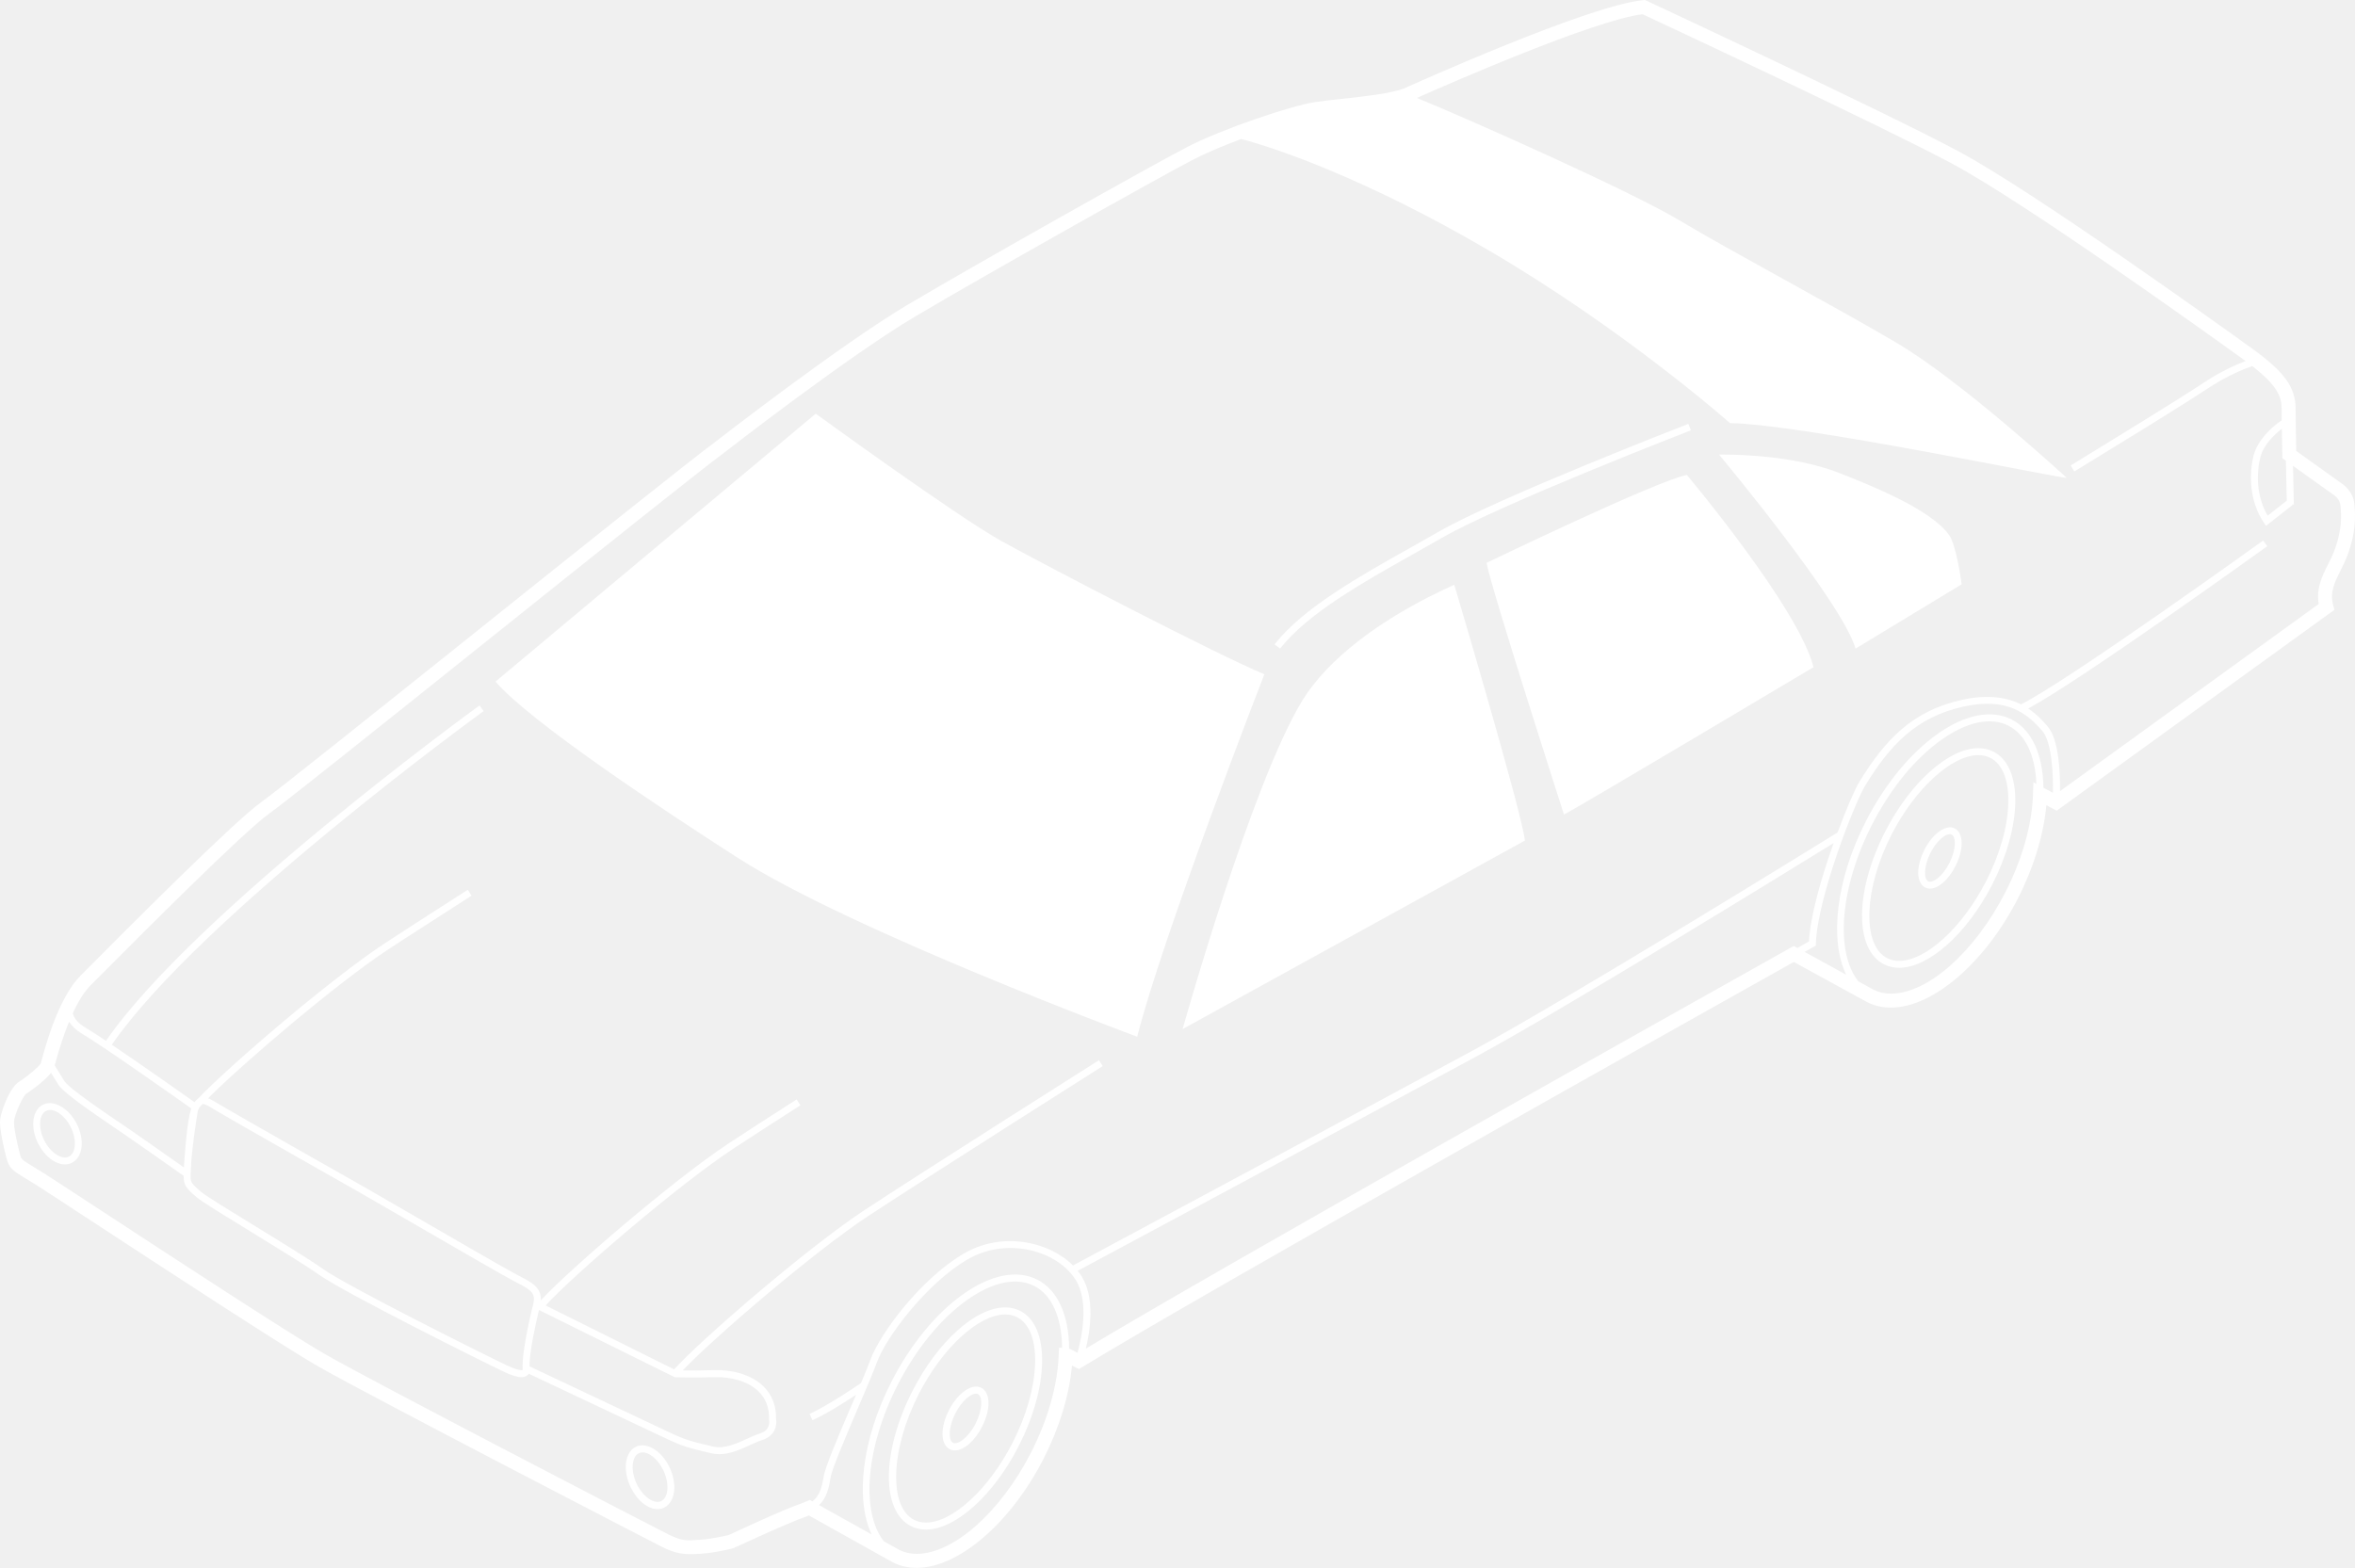
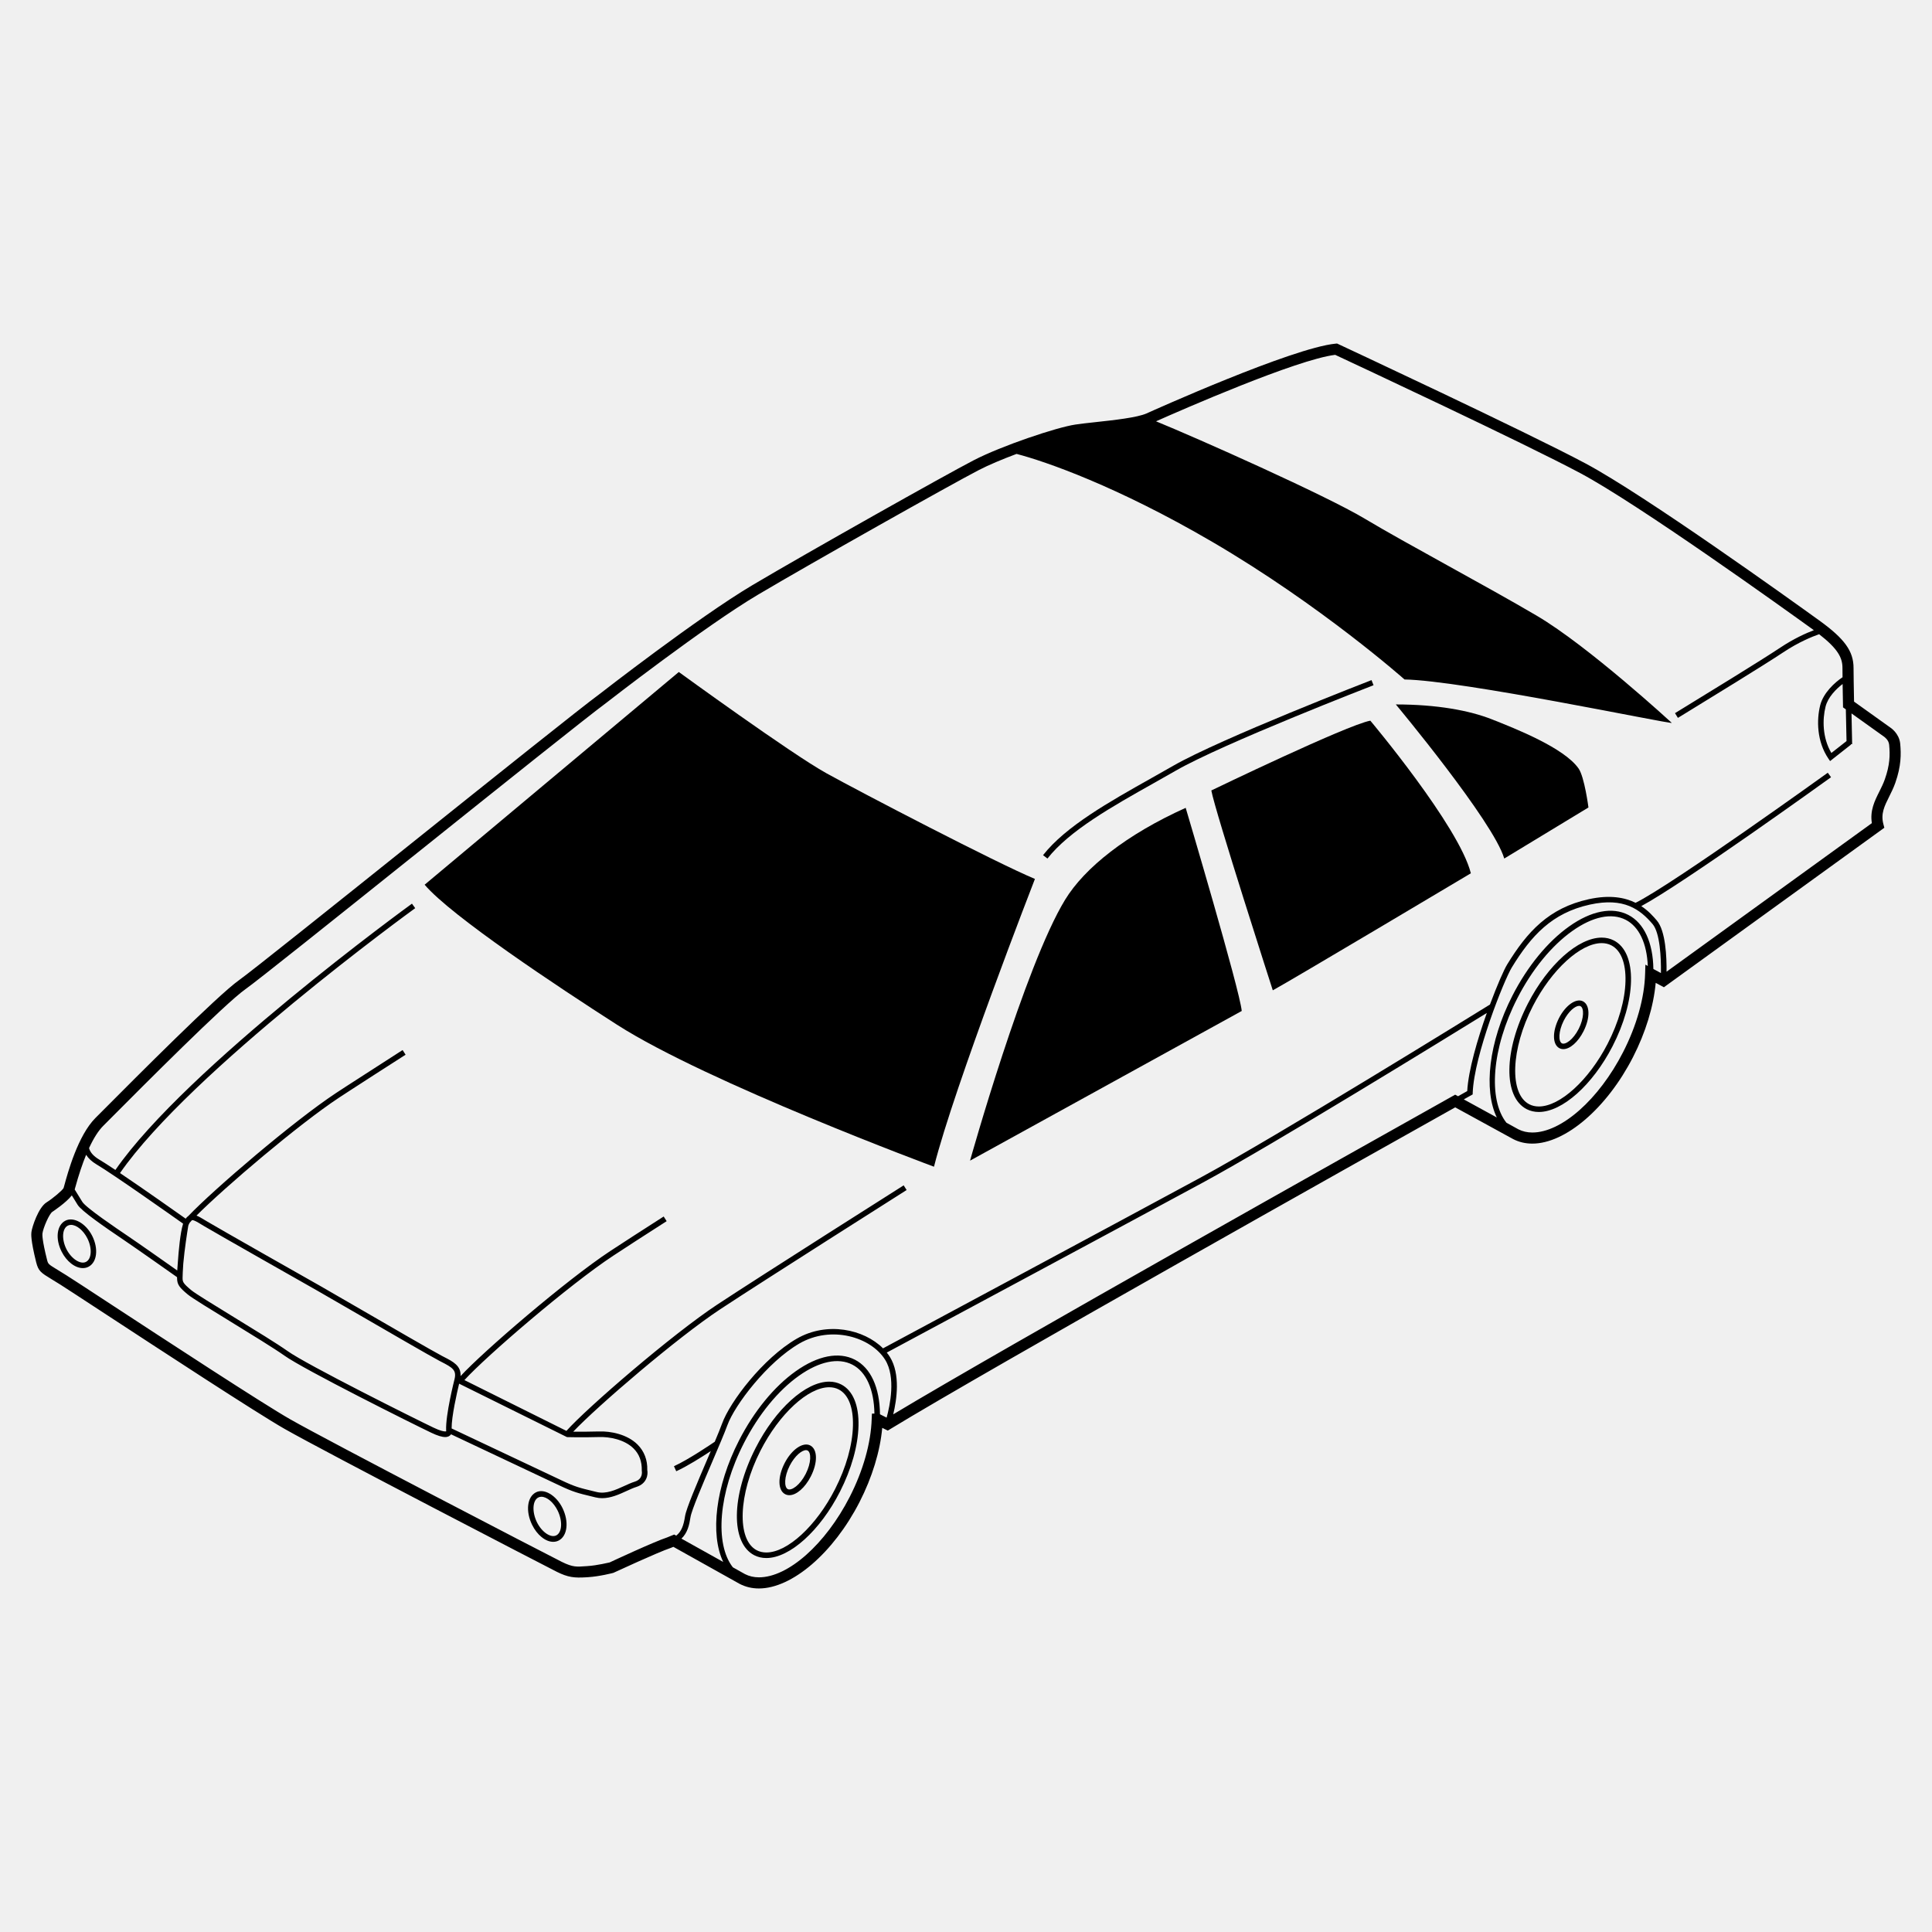
- <svg xmlns="http://www.w3.org/2000/svg" width="922" height="614" xml:space="preserve" overflow="hidden">
+ <svg xmlns="http://www.w3.org/2000/svg" width="1080" zoomAndPan="magnify" viewBox="0 0 810 810" height="1080" preserveAspectRatio="xMidYMid meet" version="1.0">
  <defs>
-     <clipPath id="clip0">
-       <rect x="453" y="1238" width="922" height="614" />
+     <clipPath id="149d1b66d9">
+       <path d="M 13.113 144.027 L 796.863 144.027 L 796.863 665.969 L 13.113 665.969 Z M 13.113 144.027 " clip-rule="nonzero" />
    </clipPath>
  </defs>
-   <g clip-path="url(#clip0)" transform="translate(-453 -1238)">
-     <path d="M15.217 0.631C11.132-1.494 5.067 1.94 1.966 8.077-1.24 14.44-0.447 21.146 3.776 23.335 4.634 23.786 5.575 24 6.591 24 10.38 24 14.582 20.739 17.037 15.878 20.244 9.526 19.44 2.83 15.217 0.631ZM14.656 14.655C12.264 19.387 7.756 22.369 4.993 20.921 2.199 19.472 1.903 14.161 4.337 9.322 6.316 5.406 9.629 2.68 12.402 2.68 12.984 2.68 13.513 2.809 13.989 3.056 16.794 4.504 17.09 9.815 14.656 14.655Z" fill="#FFFFFF" fill-rule="evenodd" transform="matrix(-1 0 0 1 485 1670)" />
-     <path d="M15.219 0.662C11.144-1.562 5.068 2.014 1.967 8.417-1.241 15.044-0.447 22.017 3.777 24.307 4.634 24.777 5.576 25 6.582 25 10.382 25 14.573 21.603 17.029 16.552 20.247 9.915 19.442 2.942 15.219 0.662ZM14.658 15.256C12.265 20.184 7.756 23.291 4.994 21.782 2.199 20.273 1.903 14.742 4.348 9.691 6.327 5.612 9.641 2.774 12.414 2.774 12.996 2.774 13.525 2.897 14.002 3.165 16.796 4.674 17.092 10.216 14.658 15.256Z" fill="#FFFFFF" fill-rule="evenodd" transform="matrix(-1 0 0 1 717 1804)" />
-     <path d="M27.643 0C27.643 0 0.912 89.958 0 100.178L134 174C134 174 107.074 77.953 87.111 45.314 77.487 29.579 56.926 13.183 27.643 0Z" fill="#FFFFFF" fill-rule="evenodd" transform="matrix(-1 0 0 1 1050 1467)" />
-     <path d="M49.584 0C49.584 0 5.835 52.024 0 75.281 0 75.281 89.141 128.399 97.684 133 97.684 133 126.205 44.521 128 34.43 128 34.43 61.276 2.198 49.584 0Z" fill="#FFFFFF" fill-rule="evenodd" transform="matrix(-1 0 0 1 1163 1424)" />
-     <path d="M47.505 7.389C35.922 11.976 11.985 21.399 4.861 31.612 1.949 35.777 0 50.815 0 50.815L41.529 76C46.834 57.76 95 0 95 0 74.679 0.011 58.678 2.964 47.505 7.389Z" fill="#FFFFFF" fill-rule="evenodd" transform="matrix(-1 0 0 1 1221 1416)" />
-     <path d="M301 104.914C301 104.914 193.061 14.586 175.636 0 175.636 0 120.145 40.376 102.817 49.952 85.479 59.539 19.147 94.08 0 102.062 0 102.062 39.745 204.264 49.784 244 49.784 244 161.438 202.584 206.132 173.953 235.329 155.245 287.777 120.444 301 104.914Z" fill="#FFFFFF" fill-rule="evenodd" transform="matrix(-1 0 0 1 948 1400)" />
-     <path d="M921.927 438.226C921.591 435.531 918.418 426.052 914.497 423.606 911.367 421.648 906.624 417.622 906.071 416.508 905.996 416.281 905.855 415.805 905.671 415.101 904.025 409.031 898.988 390.581 890.346 381.946L886.1 377.693C870.786 362.306 830.097 321.435 819.516 313.969 813.863 309.976 773.812 277.946 735.094 246.966 693.722 213.865 650.932 179.638 641.737 172.886 641.25 172.507 593.055 135.002 566.304 119.149 539.478 103.242 470.846 64.612 457.146 57.546 443.521 50.501 416.5 41.368 407.034 39.962 404.413 39.561 400.937 39.182 397.136 38.771 387.984 37.776 376.591 36.531 371.945 34.475 369.02 33.155 300.14 2.132 278.717 0.065L277.981 0 277.309 0.314C276.389 0.747 184.549 43.597 155.393 59.169 126.271 74.729 54.271 126.41 40.127 136.614 27.672 145.606 23.253 151.72 23.253 160.02 23.253 162.801 23.145 169.575 23.004 176.608L5.145 189.377C4.983 189.474 0.748 192.223 0.25 197.33-0.238 202.448-0.281 208.346 2.676 216.732 3.542 219.167 4.614 221.32 5.654 223.409 8.026 228.148 9.9 231.882 8.546 237.01L8.069 238.818 116.794 317.486 120.834 315.311C121.884 326.932 125.794 339.788 132.065 352.015 144.92 377.087 165.325 394.596 181.678 394.596 185.068 394.596 188.22 393.871 191.122 392.377L219.714 376.72 223.635 378.916C261.01 399.865 449.89 505.846 498.279 535.354L499.568 536.144 502.308 534.791C503.359 546.381 507.279 559.225 513.517 571.41 526.373 596.481 546.778 614.001 563.131 614.001 566.51 614.001 569.672 613.265 572.597 611.76L605.315 593.473 606.474 593.95C613.08 596.157 634.243 606.036 634.925 606.307 635.196 606.383 641.748 608.092 647.423 608.438L648.235 608.493C654.116 608.861 657.246 608.558 662.845 605.766 667.643 603.363 777.299 546.576 797.086 535.289 811.014 527.336 858.071 496.54 886.187 478.144 897.007 471.056 905.129 465.743 907.685 464.131 909.396 463.049 910.804 462.194 911.974 461.49 917.227 458.288 918.483 457.519 919.588 453.104 922.382 441.861 922.035 439.124 921.927 438.226ZM900.396 416.53C900.472 416.811 900.526 417.006 900.591 417.222 899.498 418.986 897.949 421.496 896.833 423.314 895.046 426.236 879.7 436.581 874.653 439.989 869.183 443.668 855.278 453.461 850.014 457.173 849.949 456.004 849.851 454.76 849.743 453.494 849.31 447.164 848.498 438.528 847.22 434.46 847.198 434.341 847.166 434.157 847.155 434.049 852.083 430.564 881.454 409.81 889.804 404.865 892.165 403.469 893.855 401.867 894.949 400.114 896.844 404.735 898.663 410.178 900.396 416.53ZM713.238 510.715C712.21 506.343 714.148 505.099 719.91 502.156L720.744 501.723C724.643 499.71 747.494 486.465 764.184 476.802 772.48 471.987 779.162 468.113 781.003 467.085 786.169 464.174 831.527 438.442 836.79 435.282L838.046 434.525C839.953 433.356 841.599 432.35 842.552 432.35 842.595 432.35 842.682 432.361 842.758 432.372 843.213 432.858 843.581 433.27 843.938 433.692 844.09 433.962 844.231 434.211 844.393 434.611 844.458 434.752 844.512 434.947 844.566 435.12 845.108 438.399 846.396 446.623 847.036 453.797 847.263 457.108 847.382 459.792 847.382 460.766 847.382 462.789 847.209 463.46 843.093 466.89 841.155 468.502 831.873 474.194 822.05 480.211 811.469 486.692 800.541 493.401 795.624 496.896 786.083 503.703 732.505 530.452 723.538 534.715 720.332 536.241 718.686 536.555 717.874 536.555 717.549 536.555 717.387 536.501 717.354 536.501L717.397 536.014C717.722 528.407 713.412 511.407 713.238 510.715ZM714.69 535.083C708.82 537.843 666.961 557.591 660.279 560.772 653.791 563.856 651.56 564.397 644.9 565.999L643.08 566.443C638.499 567.557 633.766 565.382 629.564 563.467 627.755 562.634 626.033 561.854 624.387 561.335 620.272 560.047 620.802 556.541 620.9 555.849 620.791 551.391 622.156 547.733 624.95 544.963 629.401 540.548 636.755 539.131 642.073 539.325 650.575 539.574 657.723 539.358 657.788 539.358L710.986 513.009C712.036 517.359 714.744 529.219 714.69 535.083ZM27.055 180.439 28.441 179.443 28.463 178.069C28.528 174.52 28.593 170.992 28.647 167.919 31.831 170.354 35.871 174.401 37.051 179.054 38.632 185.319 38.654 194.441 34.192 201.94L26.719 196.075C26.795 193.272 26.925 187.039 27.055 180.439ZM188.556 387.551C186.498 388.601 184.18 389.131 181.668 389.131 167.285 389.131 148.895 372.846 136.939 349.526 130.235 336.455 126.368 322.701 126.054 310.788L125.924 306.34 124.733 306.989C125.188 295.801 129.043 287.598 135.607 284.233 142.57 280.651 151.917 282.621 161.924 289.708 172.191 296.991 181.819 308.764 189.043 322.853 201.747 347.611 203.534 372.889 194.458 384.294L188.556 387.551ZM199.202 381.708C205.765 368.149 203.263 344.581 191.491 321.609 184.072 307.141 174.14 295.011 163.516 287.479 152.631 279.753 142.278 277.741 134.361 281.799 126.574 285.791 122.155 295.465 121.982 308.472L118.256 310.484C118.126 303.029 118.7 290.596 122.394 286.289 128.524 279.136 136.484 273.023 153.26 276.713 172.007 280.824 182.22 292.057 191.783 307.682 195.574 313.861 210.411 350.998 211.082 369.567L211.104 370.335 215.479 372.791 199.202 381.708ZM226.299 374.155 219.736 370.465 218.317 371.244 213.79 368.701C213.227 358.454 208.754 343.164 204.119 330.157 222.14 341.281 308.912 394.725 344.197 413.835 380.998 433.757 486.193 490.209 500.066 497.665 499.514 498.346 499.005 499.061 498.539 499.797 493.244 508.302 495.16 520.984 496.883 528.126 442.633 495.511 262.689 394.542 226.299 374.155ZM569.997 606.924C567.951 607.973 565.633 608.514 563.12 608.514 548.727 608.514 530.337 592.229 518.38 568.91 511.741 555.936 507.875 542.279 507.507 530.42L507.388 527.769 506.164 527.769C506.348 515.865 510.214 507.112 517.059 503.616 524.023 500.035 533.37 502.004 543.377 509.092 553.644 516.374 563.272 528.147 570.496 542.236 583.156 566.919 584.976 592.11 575.987 603.569L569.997 606.924ZM580.741 600.918C587.196 587.327 584.662 563.856 572.932 540.981 565.514 526.513 555.571 514.383 544.958 506.852 534.084 499.136 523.72 497.113 515.803 501.171 507.951 505.196 503.543 514.957 503.424 528.093L500.142 529.749C498.507 523.819 495.518 509.806 500.857 501.236 507.897 489.939 527.478 484.106 543.16 493.185 559.048 502.394 575.066 523.538 578.683 533.493 580.102 537.388 583.015 544.195 586.091 551.391 590.878 562.612 596.326 575.337 596.867 578.811 597.485 582.804 598.362 586.591 601.34 589.426L580.741 600.918ZM914.259 451.762C913.696 454.013 913.696 454.013 909.104 456.816 907.924 457.53 906.494 458.407 904.75 459.5 902.194 461.101 894.028 466.447 883.176 473.556 855.115 491.919 808.133 522.661 794.357 530.528 775.599 541.241 668.206 596.968 660.387 600.864 654.744 603.677 652.795 603.299 648.582 603.028L647.759 602.974C642.853 602.671 636.929 601.167 636.755 601.167 636.755 601.167 636.755 601.167 636.755 601.167 635.64 600.648 615.073 591.039 608.369 588.82L604.936 587.403 603.929 587.966C601.308 585.888 600.257 582.923 599.564 578.389 598.979 574.569 593.705 562.244 588.604 550.319 588.008 548.934 587.434 547.582 586.86 546.24 591.29 549.161 598.611 553.804 603.907 556.195L605.033 553.706C597.929 550.482 586.557 542.767 584.911 541.641 583.373 537.984 582.052 534.759 581.25 532.562 577.405 522.001 561.181 500.489 544.514 490.837 529.611 482.202 511.373 486.119 501.918 495.576 491.185 489.809 382.926 431.733 345.475 411.444 307.504 390.884 209.609 330.363 202.581 326.013 199.05 316.512 195.66 308.807 194.1 306.264 184.169 290.055 173.523 278.379 153.834 274.061 143.426 271.778 136.039 273.217 130.755 275.836 112.625 266.833 36.726 212.241 35.957 211.679L34.354 213.897C37.43 216.115 107.253 266.346 127.949 277.47 124.375 279.818 121.971 282.588 120.303 284.525 115.884 289.665 115.397 302.802 115.484 309.814L14.221 236.545C15.228 230.367 12.856 225.595 10.539 220.985 9.575 219.048 8.568 217.046 7.831 214.936 5.362 207.956 5.189 203.065 5.697 197.871 5.925 195.447 8.091 193.998 8.21 193.911L24.26 182.43C24.098 190.524 23.947 197.579 23.947 197.579L24.65 197.59 24.488 197.795 34.831 205.933 35.654 204.721C41.416 196.27 41.513 185.568 39.693 178.383 38.145 172.28 32.492 167.118 28.679 164.586 28.701 162.638 28.723 161.037 28.723 159.998 28.723 155.15 30.759 150.714 40.224 143.366 43.549 144.524 50.297 147.219 57.845 152.25 67.343 158.57 94.462 175.191 106.051 182.278L109.884 184.626 111.314 182.3 107.48 179.941C96.91 173.47 68.816 156.265 59.361 149.967 52.658 145.498 46.625 142.825 42.834 141.386 43.019 141.256 43.149 141.148 43.332 141.018 57.412 130.857 129.152 79.361 157.96 63.962 185.642 49.17 270.346 9.566 278.923 5.573 298.05 7.921 354.898 32.852 367.277 38.36 347.035 46.617 283.515 74.881 264.313 86.394 243.79 98.698 205.017 119.214 179.48 134.244 153.942 149.285 112.895 187.104 112.895 187.104 114.715 187.559 216.433 166.134 244.711 165.69 244.711 165.69 285.768 129.234 339.584 97.789 386.652 70.293 421.861 58.13 436.06 54.44 443.078 57.07 449.825 59.894 454.644 62.393 468.28 69.438 536.749 107.971 563.521 123.835 589.979 139.514 637.892 176.814 638.434 177.236 647.596 183.977 690.333 218.16 731.672 251.229 772.253 283.692 810.57 314.348 816.365 318.427 826.556 325.623 866.996 366.245 882.234 381.545L886.479 385.809C888.916 388.244 891.266 391.934 893.508 396.803 892.988 398.902 891.277 400.828 888.396 402.527 886.566 403.609 883.783 405.416 880.512 407.592 845.53 357.058 735.376 277.07 734.249 276.258L732.646 278.476C733.773 279.288 843.537 358.995 878.237 409.128 866.422 417.082 849.992 428.692 845.844 431.625 845.476 431.095 845.032 430.618 844.491 430.261 832.209 417.373 792.754 383.537 771.603 369.589L766.285 366.115C759.061 361.418 749.271 355.121 738.863 348.455L737.39 350.76C747.787 357.415 757.578 363.713 764.791 368.398L770.097 371.861C790.134 385.073 826.621 416.162 840.516 430.099 839.368 430.553 838.122 431.268 836.617 432.198L835.371 432.945C830.119 436.105 784.805 461.815 779.639 464.715 777.809 465.754 771.116 469.628 762.798 474.443 746.13 484.106 723.311 497.319 719.477 499.288L718.643 499.721C713.856 502.166 710 504.168 710.271 509.254 699.224 497.232 658.232 461.945 636.495 447.618 630.452 443.636 620.867 437.446 610.102 430.553L608.629 432.847C619.383 439.74 628.957 445.919 634.99 449.901 656.715 464.217 697.74 499.537 708.376 511.234L658.058 536.285C647.986 524.966 605.835 488.597 583.676 473.989 561.799 459.564 492.442 415.632 491.738 415.188L490.276 417.493C490.969 417.936 560.315 461.869 582.171 476.272 603.301 490.198 642.777 524.068 654.712 536.674 651.863 536.707 647.271 536.728 642.149 536.566 636.235 536.339 628.08 537.973 623.011 543.004 619.676 546.327 618.041 550.666 618.192 555.6 617.748 557.764 618.311 562.287 623.575 563.932 625.059 564.397 626.705 565.144 628.427 565.945 632.098 567.622 636.159 569.472 640.438 569.472 641.521 569.472 642.614 569.353 643.719 569.083L645.549 568.639C652.221 567.038 654.723 566.432 661.459 563.229 667.892 560.166 706.935 541.76 715.026 537.951 715.069 538.027 715.08 538.103 715.134 538.179 715.534 538.698 716.325 539.325 717.841 539.325 719.466 539.325 721.697 538.644 724.686 537.215 733.686 532.93 787.523 506.051 797.184 499.147 802.014 495.706 813.408 488.727 823.447 482.559 833.79 476.229 842.714 470.753 844.815 469.011 848.974 465.548 850.101 464.131 850.101 460.787 850.101 460.711 850.101 460.571 850.101 460.473 853.285 458.223 870.05 446.406 876.18 442.262 886.512 435.293 897.32 427.773 899.162 424.753 899.985 423.401 901.057 421.67 902.01 420.133 904.837 423.78 911.519 428.194 911.595 428.238 913.111 429.179 916.132 436.137 916.49 438.907 916.577 439.524 916.642 442.262 914.259 451.762Z" fill="#FFFFFF" fill-rule="evenodd" transform="matrix(-1 0 0 1 1375 1238)" />
-     <path d="M14.478 0C12.316 0 10.316 0.462 8.532 1.376 2.802 4.288-0.225 11.446 0.013 21.516 0.24 31.243 3.483 42.635 9.137 53.608 18.964 72.684 33.916 86 45.472 86 47.635 86 49.624 85.538 51.419 84.635 63.094 78.681 62.824 55.746 50.802 32.403 40.965 13.327 26.035 0 14.478 0ZM50.164 82.217C48.77 82.926 47.191 83.291 45.462 83.291 35.051 83.291 20.791 70.287 11.559 52.372 6.089 41.753 2.954 30.78 2.737 21.452 2.521 12.488 5.018 6.212 9.764 3.794 11.159 3.084 12.748 2.719 14.467 2.719 24.867 2.719 39.116 15.723 48.348 33.639 59.31 54.886 60.132 77.134 50.164 82.217Z" fill="#FFFFFF" fill-rule="evenodd" transform="matrix(-1 0 0 1 1242 1531)" />
-     <path d="M14.477 0C12.326 0 10.326 0.468 8.532 1.392 2.802 4.338-0.225 11.579 0.013 21.766 0.24 31.595 3.483 43.13 9.137 54.231 18.963 73.529 33.914 87 45.471 87 47.622 87 49.622 86.532 51.416 85.619 63.102 79.596 62.821 56.384 50.789 32.78 40.974 13.471 26.044 0 14.477 0ZM50.173 83.173C48.779 83.891 47.189 84.26 45.471 84.26 35.06 84.26 20.802 71.115 11.558 52.981 6.088 42.25 2.964 31.138 2.748 21.712 2.532 12.633 5.029 6.295 9.775 3.849 11.169 3.12 12.748 2.762 14.466 2.762 24.877 2.762 39.125 15.917 48.357 34.041 59.319 55.514 60.151 78.02 50.173 83.173Z" fill="#FFFFFF" fill-rule="evenodd" transform="matrix(-1 0 0 1 861 1750)" />
-     <path d="M108.219 50.72C128.751 62.259 149.989 74.196 160.83 88L163.001 86.336C151.812 72.103 130.335 60.026 109.575 48.358 105.961 46.319 102.358 44.3 98.831 42.272 75.293 28.768 1.737 0.29 0.998 0L0 2.523C0.738 2.813 74.088 31.216 97.453 44.612 100.98 46.651 104.594 48.68 108.219 50.72Z" fill="#FFFFFF" fill-rule="evenodd" transform="matrix(-1 0 0 1 1115 1404)" />
-     <path d="M2.843 0.454C-0.836 2.335-0.958 8.933 2.554 15.787 5.377 21.295 9.611 25 13.111 25 13.845 25 14.534 24.844 15.167 24.521 18.834 22.63 18.957 16.032 15.445 9.178 12.033 2.512 6.443-1.382 2.843 0.454ZM13.878 22.018C12.133 22.897 7.988 20.238 5.055 14.508 2.265 9.055 2.265 3.915 4.132 2.958 4.365 2.835 4.61 2.78 4.899 2.78 6.899 2.78 10.389 5.484 12.944 10.457 15.734 15.92 15.734 21.061 13.878 22.018Z" fill="#FFFFFF" fill-rule="evenodd" transform="matrix(-1 0 0 1 840 1781)" />
-     <path d="M2.681 0.436C-0.783 2.241-0.908 8.575 2.409 15.155 5.075 20.443 9.074 24 12.38 24 13.073 24 13.724 23.851 14.322 23.541 17.786 21.735 17.902 15.401 14.595 8.811 11.362 2.412 6.072-1.326 2.681 0.436ZM13.105 21.137C11.457 21.992 7.541 19.418 4.771 13.927 2.136 8.693 2.136 3.758 3.899 2.839 4.12 2.733 4.351 2.668 4.623 2.668 6.513 2.668 9.819 5.253 12.223 10.039 14.858 15.284 14.858 20.219 13.105 21.137Z" fill="#FFFFFF" fill-rule="evenodd" transform="matrix(-1 0 0 1 1221 1562)" />
+   <path d="M 27.383 511.793 C 30.855 509.984 36.008 512.906 38.645 518.121 C 41.371 523.531 40.695 529.23 37.105 531.094 C 36.379 531.477 35.578 531.656 34.715 531.656 C 31.492 531.656 27.922 528.887 25.836 524.754 C 23.109 519.352 23.793 513.66 27.383 511.793 Z M 27.859 523.715 C 29.891 527.734 33.723 530.27 36.07 529.039 C 38.449 527.809 38.699 523.293 36.629 519.18 C 34.949 515.852 32.133 513.535 29.773 513.535 C 29.281 513.535 28.828 513.645 28.426 513.852 C 26.039 515.086 25.789 519.598 27.859 523.715 Z M 27.859 523.715 " fill-opacity="1" fill-rule="evenodd" />
+   <path d="M 224.594 625.727 C 228.059 623.836 233.223 626.875 235.859 632.32 C 238.586 637.953 237.914 643.879 234.32 645.828 C 233.594 646.227 232.793 646.418 231.938 646.418 C 228.707 646.418 225.145 643.527 223.059 639.234 C 220.32 633.594 221.004 627.664 224.594 625.727 Z M 225.074 638.133 C 227.105 642.32 230.938 644.965 233.289 643.68 C 235.664 642.398 235.914 637.695 233.836 633.402 C 232.152 629.934 229.336 627.523 226.98 627.523 C 226.484 627.523 226.035 627.629 225.629 627.855 C 223.254 629.137 223.004 633.848 225.074 638.133 Z M 225.074 638.133 " fill-opacity="1" fill-rule="evenodd" />
+   <path d="M 497.105 338.691 C 497.105 338.691 519.828 415.164 520.605 423.852 L 406.695 486.605 C 406.695 486.605 429.586 404.957 446.555 377.211 C 454.734 363.836 472.215 349.898 497.105 338.691 Z M 497.105 338.691 " fill-opacity="1" fill-rule="evenodd" />
+   <path d="M 574.512 302.141 C 574.512 302.141 611.703 346.363 616.664 366.133 C 616.664 366.133 540.887 411.285 533.625 415.199 C 533.625 415.199 509.379 339.984 507.855 331.406 C 507.855 331.406 564.574 304.008 574.512 302.141 Z M 574.512 302.141 " fill-opacity="1" fill-rule="evenodd" />
+   <path d="M 625.582 301.621 C 635.43 305.52 655.777 313.531 661.836 322.211 C 664.309 325.75 665.965 338.535 665.965 338.535 L 630.664 359.945 C 626.152 344.438 585.211 295.34 585.211 295.34 C 602.484 295.348 616.086 297.859 625.582 301.621 Z M 625.582 301.621 " fill-opacity="1" fill-rule="evenodd" />
+   <path d="M 178.027 370.922 C 178.027 370.922 269.781 294.137 284.594 281.738 C 284.594 281.738 331.766 316.059 346.496 324.199 C 361.234 332.348 417.621 361.711 433.898 368.496 C 433.898 368.496 400.113 455.375 391.578 489.152 C 391.578 489.152 296.664 453.949 258.672 429.609 C 233.852 413.707 189.27 384.125 178.027 370.922 Z M 178.027 370.922 " fill-opacity="1" fill-rule="evenodd" />
+   <g clip-path="url(#149d1b66d9)">
+     <path d="M 13.176 516.547 C 13.461 514.258 16.16 506.199 19.492 504.121 C 22.152 502.457 26.184 499.035 26.656 498.086 C 26.719 497.895 26.84 497.488 26.996 496.891 C 28.395 491.73 32.676 476.047 40.023 468.707 L 43.633 465.09 C 56.648 452.012 91.238 417.27 100.234 410.922 C 105.039 407.527 139.086 380.301 171.996 353.965 C 207.168 325.828 243.539 296.73 251.355 290.992 C 251.77 290.668 292.738 258.789 315.48 245.312 C 338.285 231.789 396.625 198.949 408.273 192.945 C 419.855 186.957 442.824 179.191 450.871 177.996 C 453.098 177.656 456.055 177.336 459.285 176.984 C 467.062 176.141 476.75 175.082 480.699 173.332 C 483.184 172.211 541.738 145.84 559.949 144.082 L 560.574 144.027 L 561.145 144.293 C 561.926 144.66 639.996 181.086 664.781 194.324 C 689.539 207.551 750.742 251.484 762.766 260.156 C 773.352 267.801 777.109 273 777.109 280.055 C 777.109 282.418 777.203 288.176 777.32 294.156 L 792.504 305.012 C 792.641 305.094 796.242 307.43 796.664 311.77 C 797.078 316.121 797.117 321.137 794.602 328.262 C 793.867 330.332 792.953 332.164 792.07 333.938 C 790.055 337.969 788.461 341.141 789.613 345.5 L 790.016 347.039 L 697.594 413.91 L 694.16 412.062 C 693.266 421.941 689.941 432.871 684.613 443.262 C 673.684 464.574 656.34 479.461 642.438 479.461 C 639.555 479.461 636.879 478.844 634.41 477.574 L 610.105 464.266 L 606.773 466.129 C 575 483.938 414.441 574.031 373.305 599.113 L 372.211 599.785 L 369.883 598.637 C 368.988 608.488 365.656 619.406 360.352 629.762 C 349.426 651.074 332.078 665.969 318.176 665.969 C 315.305 665.969 312.617 665.344 310.129 664.062 L 282.316 648.52 L 281.332 648.926 C 275.719 650.801 257.727 659.199 257.148 659.43 C 256.918 659.492 251.348 660.945 246.523 661.238 L 245.832 661.285 C 240.836 661.598 238.172 661.34 233.414 658.969 C 229.336 656.926 136.121 608.652 119.301 599.059 C 107.461 592.297 67.457 566.117 43.559 550.48 C 34.359 544.457 27.457 539.941 25.285 538.57 C 23.828 537.648 22.633 536.922 21.637 536.324 C 17.172 533.602 16.105 532.949 15.164 529.195 C 12.789 519.637 13.086 517.312 13.176 516.547 Z M 31.48 498.105 C 31.414 498.344 31.371 498.508 31.312 498.691 C 32.242 500.191 33.559 502.328 34.508 503.871 C 36.027 506.355 49.074 515.148 53.363 518.047 C 58.012 521.176 69.832 529.5 74.309 532.656 C 74.363 531.66 74.445 530.602 74.539 529.527 C 74.906 524.145 75.598 516.805 76.684 513.348 C 76.703 513.246 76.73 513.09 76.738 512.996 C 72.551 510.035 47.582 492.395 40.484 488.188 C 38.477 487.004 37.039 485.641 36.109 484.152 C 34.5 488.078 32.953 492.707 31.48 498.105 Z M 190.578 578.168 C 191.449 574.453 189.805 573.395 184.906 570.895 L 184.195 570.523 C 180.883 568.812 161.457 557.555 147.27 549.34 C 140.219 545.246 134.535 541.953 132.973 541.082 C 128.582 538.605 90.023 516.73 85.551 514.047 L 84.48 513.402 C 82.859 512.41 81.461 511.555 80.652 511.555 C 80.613 511.555 80.539 511.562 80.477 511.57 C 80.09 511.984 79.777 512.336 79.473 512.695 C 79.344 512.922 79.223 513.137 79.086 513.477 C 79.031 513.594 78.984 513.762 78.938 513.906 C 78.477 516.695 77.383 523.688 76.84 529.785 C 76.645 532.598 76.547 534.879 76.547 535.707 C 76.547 537.43 76.691 538 80.191 540.914 C 81.84 542.285 89.73 547.125 98.078 552.238 C 107.074 557.746 116.363 563.449 120.543 566.422 C 128.652 572.207 174.199 594.945 181.82 598.57 C 184.547 599.867 185.945 600.133 186.637 600.133 C 186.91 600.133 187.051 600.09 187.078 600.09 L 187.043 599.676 C 186.766 593.207 190.43 578.758 190.578 578.168 Z M 189.344 598.883 C 194.332 601.23 229.914 618.016 235.594 620.719 C 241.109 623.344 243.008 623.801 248.668 625.164 L 250.215 625.543 C 254.109 626.488 258.133 624.641 261.703 623.012 C 263.242 622.305 264.707 621.641 266.105 621.199 C 269.605 620.105 269.152 617.125 269.07 616.535 C 269.164 612.746 268.004 609.637 265.629 607.281 C 261.844 603.527 255.594 602.324 251.07 602.488 C 243.844 602.699 237.77 602.516 237.711 602.516 L 192.492 580.117 C 191.598 583.816 189.297 593.898 189.344 598.883 Z M 773.879 297.41 L 772.699 296.566 L 772.68 295.398 C 772.625 292.379 772.57 289.383 772.523 286.77 C 769.816 288.84 766.383 292.277 765.379 296.234 C 764.035 301.559 764.02 309.316 767.812 315.688 L 774.164 310.703 C 774.098 308.32 773.988 303.023 773.879 297.41 Z M 636.59 473.473 C 638.34 474.363 640.312 474.812 642.445 474.812 C 654.672 474.812 670.305 460.973 680.469 441.148 C 686.168 430.035 689.457 418.344 689.723 408.219 L 689.832 404.438 L 690.844 404.988 C 690.457 395.477 687.18 388.504 681.602 385.645 C 675.684 382.598 667.738 384.273 659.23 390.297 C 650.504 396.488 642.316 406.496 636.176 418.473 C 625.379 439.52 623.859 461.008 631.574 470.703 Z M 627.543 468.504 C 621.961 456.977 624.09 436.945 634.098 417.414 C 640.402 405.117 648.848 394.805 657.879 388.402 C 667.129 381.836 675.93 380.125 682.66 383.574 C 689.281 386.969 693.035 395.191 693.184 406.25 L 696.352 407.957 C 696.461 401.621 695.973 391.055 692.832 387.391 C 687.621 381.312 680.855 376.113 666.594 379.25 C 650.66 382.746 641.977 392.293 633.848 405.578 C 630.625 410.828 618.012 442.398 617.441 458.184 L 617.426 458.836 L 613.703 460.926 Z M 604.508 462.082 L 610.086 458.945 L 611.293 459.609 L 615.141 457.445 C 615.621 448.738 619.422 435.738 623.363 424.684 C 608.043 434.137 534.281 479.57 504.285 495.812 C 473.004 512.75 383.578 560.738 371.785 567.074 C 372.258 567.652 372.688 568.262 373.086 568.887 C 377.586 576.117 375.957 586.898 374.492 592.969 C 420.609 565.246 573.574 479.414 604.508 462.082 Z M 312.34 659.953 C 314.082 660.844 316.051 661.305 318.188 661.305 C 330.422 661.305 346.055 647.461 356.219 627.637 C 361.863 616.609 365.148 605 365.461 594.918 L 365.562 592.664 L 366.602 592.664 C 366.445 582.547 363.16 575.105 357.344 572.133 C 351.422 569.09 343.477 570.766 334.969 576.789 C 326.242 582.98 318.059 592.988 311.918 604.965 C 301.156 625.945 299.609 647.359 307.25 657.102 Z M 303.207 654.848 C 297.723 643.293 299.875 623.344 309.848 603.898 C 316.152 591.598 324.605 581.285 333.625 574.887 C 342.871 568.324 351.68 566.605 358.41 570.055 C 365.086 573.477 368.832 581.773 368.934 592.941 L 371.723 594.348 C 373.113 589.309 375.652 577.395 371.113 570.109 C 365.129 560.508 348.484 555.551 335.152 563.266 C 321.648 571.094 308.031 589.07 304.957 597.531 C 303.75 600.844 301.273 606.629 298.66 612.746 C 294.59 622.285 289.961 633.102 289.5 636.055 C 288.973 639.449 288.23 642.668 285.699 645.078 Z M 19.695 528.055 C 20.176 529.969 20.176 529.969 24.078 532.352 C 25.082 532.957 26.297 533.703 27.777 534.633 C 29.953 535.992 36.895 540.539 46.117 546.582 C 69.973 562.191 109.91 588.324 121.621 595.012 C 137.566 604.117 228.855 651.488 235.504 654.801 C 240.301 657.191 241.957 656.871 245.539 656.641 L 246.238 656.594 C 250.41 656.336 255.445 655.059 255.594 655.059 C 256.539 654.617 274.023 646.449 279.723 644.562 L 282.641 643.359 L 283.496 643.836 C 285.723 642.07 286.617 639.551 287.207 635.695 C 287.703 632.449 292.188 621.973 296.523 611.836 C 297.031 610.656 297.52 609.508 298.008 608.367 C 294.242 610.852 288.016 614.797 283.516 616.828 L 282.559 614.715 C 288.598 611.973 298.266 605.414 299.664 604.457 C 300.969 601.348 302.094 598.609 302.773 596.738 C 306.043 587.762 319.836 569.477 334.004 561.27 C 346.672 553.93 362.176 557.262 370.211 565.301 C 379.336 560.398 471.363 511.027 503.199 493.781 C 535.477 476.305 618.695 424.855 624.668 421.16 C 627.672 413.082 630.551 406.535 631.879 404.371 C 640.32 390.594 649.371 380.668 666.105 376.996 C 674.953 375.055 681.234 376.281 685.727 378.504 C 701.137 370.852 765.656 324.445 766.309 323.969 L 767.672 325.852 C 765.059 327.738 705.703 370.438 688.113 379.895 C 691.148 381.891 693.191 384.246 694.609 385.891 C 698.367 390.262 698.781 401.43 698.707 407.391 L 784.789 345.105 C 783.934 339.855 785.949 335.797 787.918 331.879 C 788.738 330.23 789.594 328.531 790.219 326.738 C 792.32 320.805 792.465 316.645 792.035 312.23 C 791.84 310.168 790 308.938 789.898 308.863 L 776.254 299.105 C 776.391 305.984 776.52 311.98 776.52 311.98 L 775.922 311.992 L 776.059 312.164 L 767.27 319.082 L 766.566 318.055 C 761.672 310.871 761.586 301.773 763.133 295.664 C 764.449 290.477 769.258 286.09 772.496 283.938 C 772.48 282.281 772.461 280.918 772.461 280.035 C 772.461 275.914 770.73 272.145 762.684 265.898 C 759.855 266.883 754.121 269.172 747.703 273.449 C 739.629 278.82 716.578 292.949 706.727 298.977 L 703.469 300.973 L 702.254 298.992 L 705.512 296.988 C 714.496 291.488 738.379 276.863 746.414 271.508 C 752.113 267.711 757.242 265.438 760.465 264.215 C 760.309 264.105 760.199 264.012 760.043 263.902 C 748.074 255.266 687.09 211.488 662.602 198.398 C 639.07 185.824 567.062 152.16 559.773 148.766 C 543.516 150.762 495.191 171.953 484.668 176.637 C 501.875 183.652 555.871 207.68 572.191 217.469 C 589.641 227.926 622.598 245.367 644.305 258.145 C 666.016 270.93 700.91 303.078 700.91 303.078 C 699.359 303.465 612.895 285.25 588.855 284.875 C 588.855 284.875 553.953 253.883 508.207 227.152 C 468.195 203.781 438.266 193.441 426.195 190.305 C 420.23 192.539 414.496 194.941 410.398 197.066 C 398.809 203.055 340.605 235.809 317.848 249.293 C 295.355 262.621 254.625 294.332 254.164 294.688 C 246.375 300.418 210.047 329.477 174.906 357.59 C 140.41 385.184 107.836 411.242 102.91 414.711 C 94.25 420.828 59.871 455.359 46.918 468.367 L 43.309 471.988 C 41.238 474.059 39.242 477.195 37.336 481.336 C 37.777 483.121 39.23 484.758 41.68 486.203 C 43.234 487.121 45.602 488.656 48.383 490.508 C 78.121 447.551 171.758 379.555 172.715 378.863 L 174.078 380.75 C 173.121 381.441 79.812 449.195 50.316 491.812 C 60.359 498.574 74.328 508.445 77.852 510.938 C 78.164 510.488 78.543 510.082 79.004 509.777 C 89.441 498.82 122.984 470.059 140.961 458.203 L 145.484 455.25 C 151.625 451.258 159.945 445.902 168.793 440.238 L 170.047 442.195 C 161.207 447.852 152.883 453.207 146.754 457.191 L 142.242 460.133 C 125.211 471.363 94.195 497.793 82.383 509.641 C 83.359 510.027 84.418 510.633 85.695 511.426 L 86.754 512.059 C 91.219 514.746 129.738 536.602 134.133 539.066 C 135.688 539.949 141.375 543.242 148.449 547.336 C 162.617 555.551 182.016 566.781 185.273 568.453 L 185.98 568.824 C 190.051 570.902 193.328 572.602 193.098 576.926 C 202.488 566.707 237.336 536.711 255.812 524.531 C 260.949 521.148 269.098 515.887 278.25 510.027 L 279.5 511.977 C 270.359 517.836 262.223 523.086 257.094 526.473 C 238.625 538.641 203.75 568.668 194.711 578.609 L 237.484 599.906 C 246.047 590.281 281.875 559.367 300.715 546.949 C 319.309 534.688 378.27 497.34 378.867 496.965 L 380.109 498.922 C 379.52 499.301 320.57 536.645 301.992 548.891 C 284.031 560.727 250.473 589.52 240.328 600.234 C 242.75 600.262 246.652 600.281 251.008 600.145 C 256.035 599.949 262.965 601.34 267.277 605.617 C 270.109 608.441 271.5 612.129 271.371 616.324 C 271.75 618.164 271.27 622.008 266.797 623.406 C 265.535 623.801 264.137 624.438 262.672 625.117 C 259.551 626.543 256.098 628.117 252.461 628.117 C 251.539 628.117 250.613 628.016 249.672 627.785 L 248.117 627.406 C 242.445 626.047 240.316 625.531 234.594 622.809 C 229.125 620.207 195.934 604.559 189.059 601.32 C 189.02 601.387 189.012 601.449 188.965 601.516 C 188.625 601.957 187.953 602.488 186.664 602.488 C 185.281 602.488 183.387 601.91 180.844 600.695 C 173.195 597.055 127.43 574.203 119.219 568.336 C 115.109 565.41 105.426 559.477 96.891 554.234 C 88.098 548.852 80.512 544.199 78.727 542.719 C 75.191 539.773 74.234 538.57 74.234 535.727 C 74.234 535.66 74.234 535.543 74.234 535.461 C 71.527 533.547 57.277 523.5 52.066 519.98 C 43.281 514.055 34.094 507.664 32.527 505.094 C 31.828 503.945 30.918 502.473 30.109 501.168 C 27.703 504.27 22.023 508.02 21.961 508.059 C 20.672 508.859 18.102 514.773 17.797 517.129 C 17.727 517.652 17.668 519.98 19.695 528.055 Z M 19.695 528.055 " fill-opacity="1" fill-rule="evenodd" />
  </g>
+   <path d="M 671.512 393.098 C 673.348 393.098 675.047 393.488 676.566 394.266 C 681.438 396.742 684.008 402.824 683.809 411.387 C 683.613 419.656 680.855 429.34 676.051 438.668 C 667.695 454.883 654.988 466.203 645.164 466.203 C 643.324 466.203 641.633 465.809 640.109 465.043 C 630.184 459.98 630.414 440.484 640.633 420.641 C 648.996 404.426 661.688 393.098 671.512 393.098 Z M 641.176 462.984 C 642.359 463.59 643.703 463.898 645.172 463.898 C 654.023 463.898 666.145 452.844 673.992 437.617 C 678.641 428.59 681.309 419.262 681.492 411.332 C 681.676 403.711 679.551 398.379 675.516 396.32 C 674.332 395.719 672.98 395.406 671.52 395.406 C 662.68 395.406 650.566 406.461 642.719 421.691 C 633.398 439.754 632.703 458.664 641.176 462.984 Z M 641.176 462.984 " fill-opacity="1" fill-rule="evenodd" />
+   <path d="M 347.637 579.262 C 349.465 579.262 351.164 579.66 352.691 580.445 C 357.559 582.949 360.133 589.105 359.93 597.766 C 359.738 606.117 356.98 615.926 352.176 625.359 C 343.82 641.766 331.113 653.215 321.289 653.215 C 319.461 653.215 317.762 652.82 316.234 652.043 C 306.301 646.922 306.539 627.191 316.77 607.125 C 325.113 590.711 337.805 579.262 347.637 579.262 Z M 317.293 649.965 C 318.477 650.574 319.828 650.887 321.289 650.887 C 330.137 650.887 342.258 639.715 350.117 624.297 C 354.766 615.176 357.422 605.73 357.605 597.719 C 357.789 590 355.668 584.613 351.633 582.531 C 350.449 581.914 349.105 581.609 347.645 581.609 C 338.797 581.609 326.684 592.793 318.836 608.199 C 309.516 626.453 308.809 645.582 317.293 649.965 Z M 317.293 649.965 " fill-opacity="1" fill-rule="evenodd" />
+   <path d="M 483.867 328.254 C 466.414 338.062 448.359 348.211 439.145 359.945 L 437.297 358.531 C 446.809 346.43 465.066 336.164 482.715 326.246 C 485.785 324.512 488.848 322.797 491.848 321.07 C 511.855 309.594 574.383 285.383 575.012 285.137 L 575.859 287.281 C 575.23 287.527 512.879 311.672 493.02 323.062 C 490.02 324.793 486.949 326.52 483.867 328.254 Z M 483.867 328.254 " fill-opacity="1" fill-rule="evenodd" />
+   <path d="M 339.676 606 C 342.801 607.598 342.906 613.207 339.918 619.031 C 337.52 623.715 333.922 626.863 330.945 626.863 C 330.32 626.863 329.734 626.73 329.199 626.457 C 326.082 624.852 325.977 619.242 328.961 613.414 C 331.863 607.75 336.613 604.438 339.676 606 Z M 330.293 624.328 C 331.777 625.078 335.301 622.816 337.793 617.945 C 340.164 613.312 340.164 608.941 338.578 608.129 C 338.379 608.023 338.172 607.977 337.926 607.977 C 336.227 607.977 333.262 610.273 331.086 614.504 C 328.715 619.145 328.715 623.516 330.293 624.328 Z M 330.293 624.328 " fill-opacity="1" fill-rule="evenodd" />
+   <path d="M 663.688 419.82 C 666.633 421.355 666.738 426.738 663.918 432.332 C 661.652 436.828 658.254 439.852 655.441 439.852 C 654.852 439.852 654.301 439.723 653.793 439.461 C 650.848 437.926 650.75 432.539 653.559 426.938 C 656.309 421.5 660.805 418.32 663.688 419.82 Z M 654.828 437.418 C 656.227 438.145 659.555 435.953 661.91 431.289 C 664.152 426.84 664.152 422.645 662.652 421.863 C 662.465 421.77 662.27 421.715 662.035 421.715 C 660.43 421.715 657.621 423.914 655.574 427.98 C 653.336 432.441 653.336 436.637 654.828 437.418 Z M 654.828 437.418 " fill-opacity="1" fill-rule="evenodd" />
</svg>
